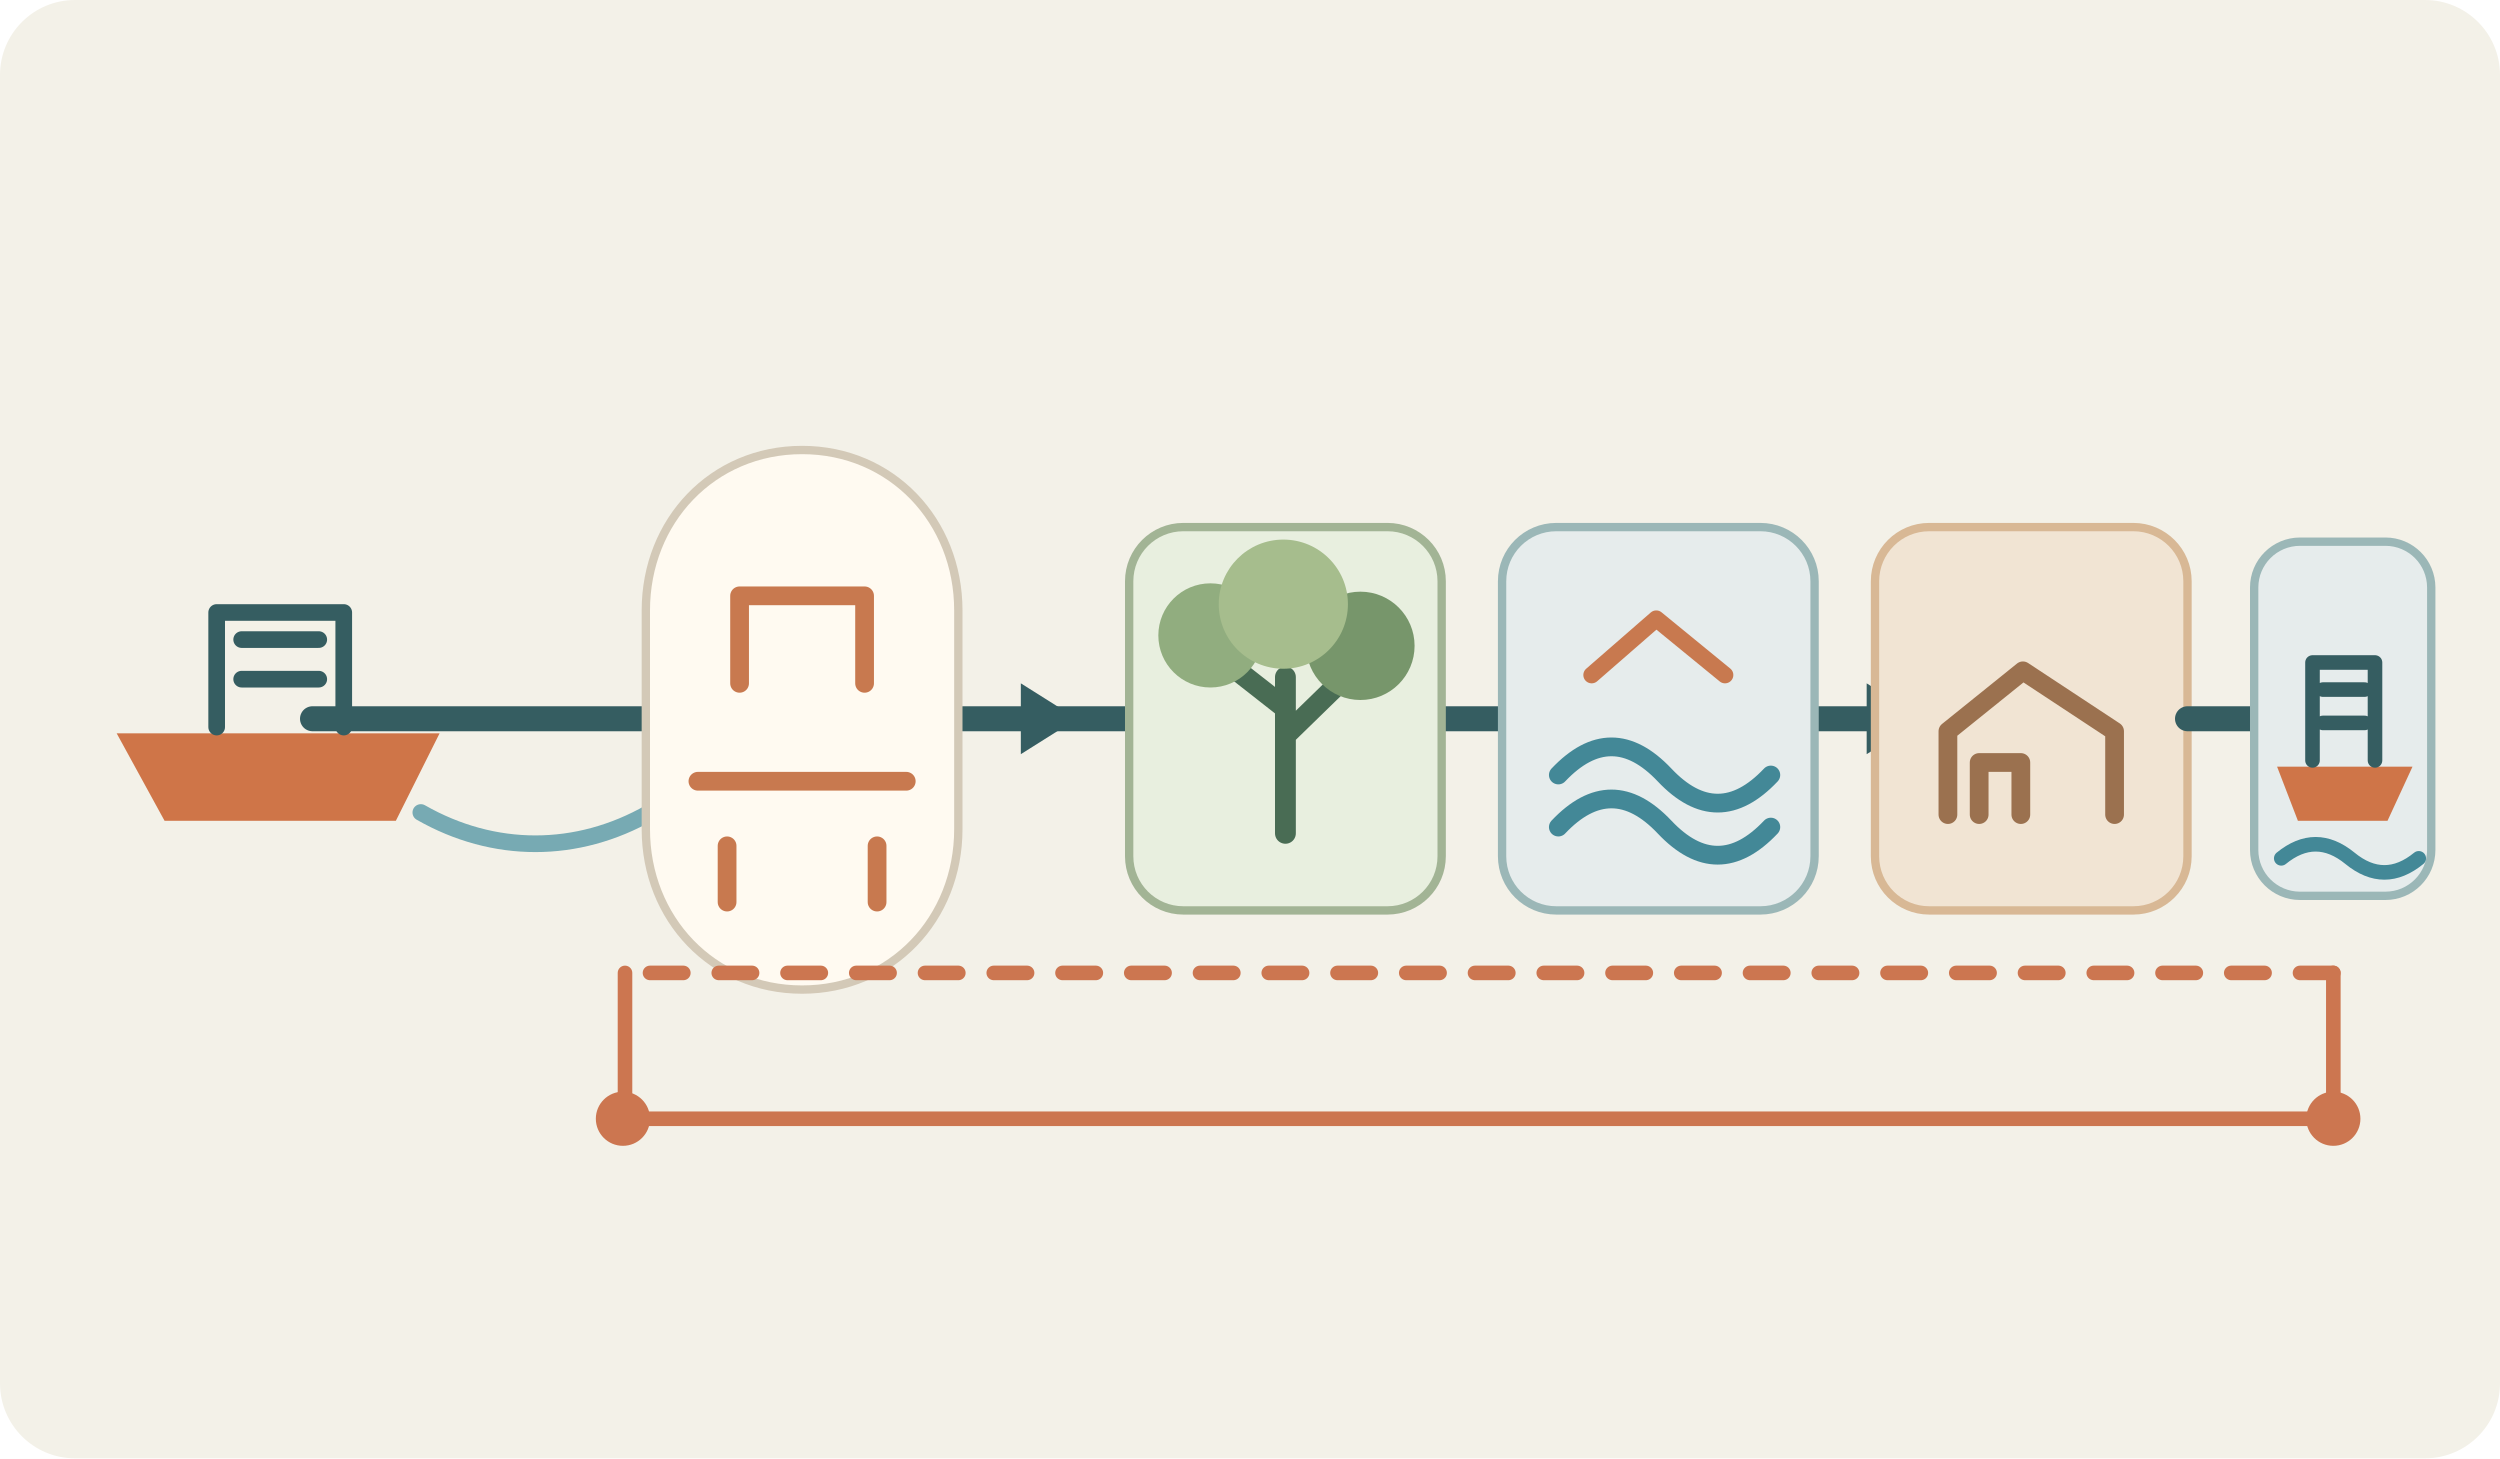
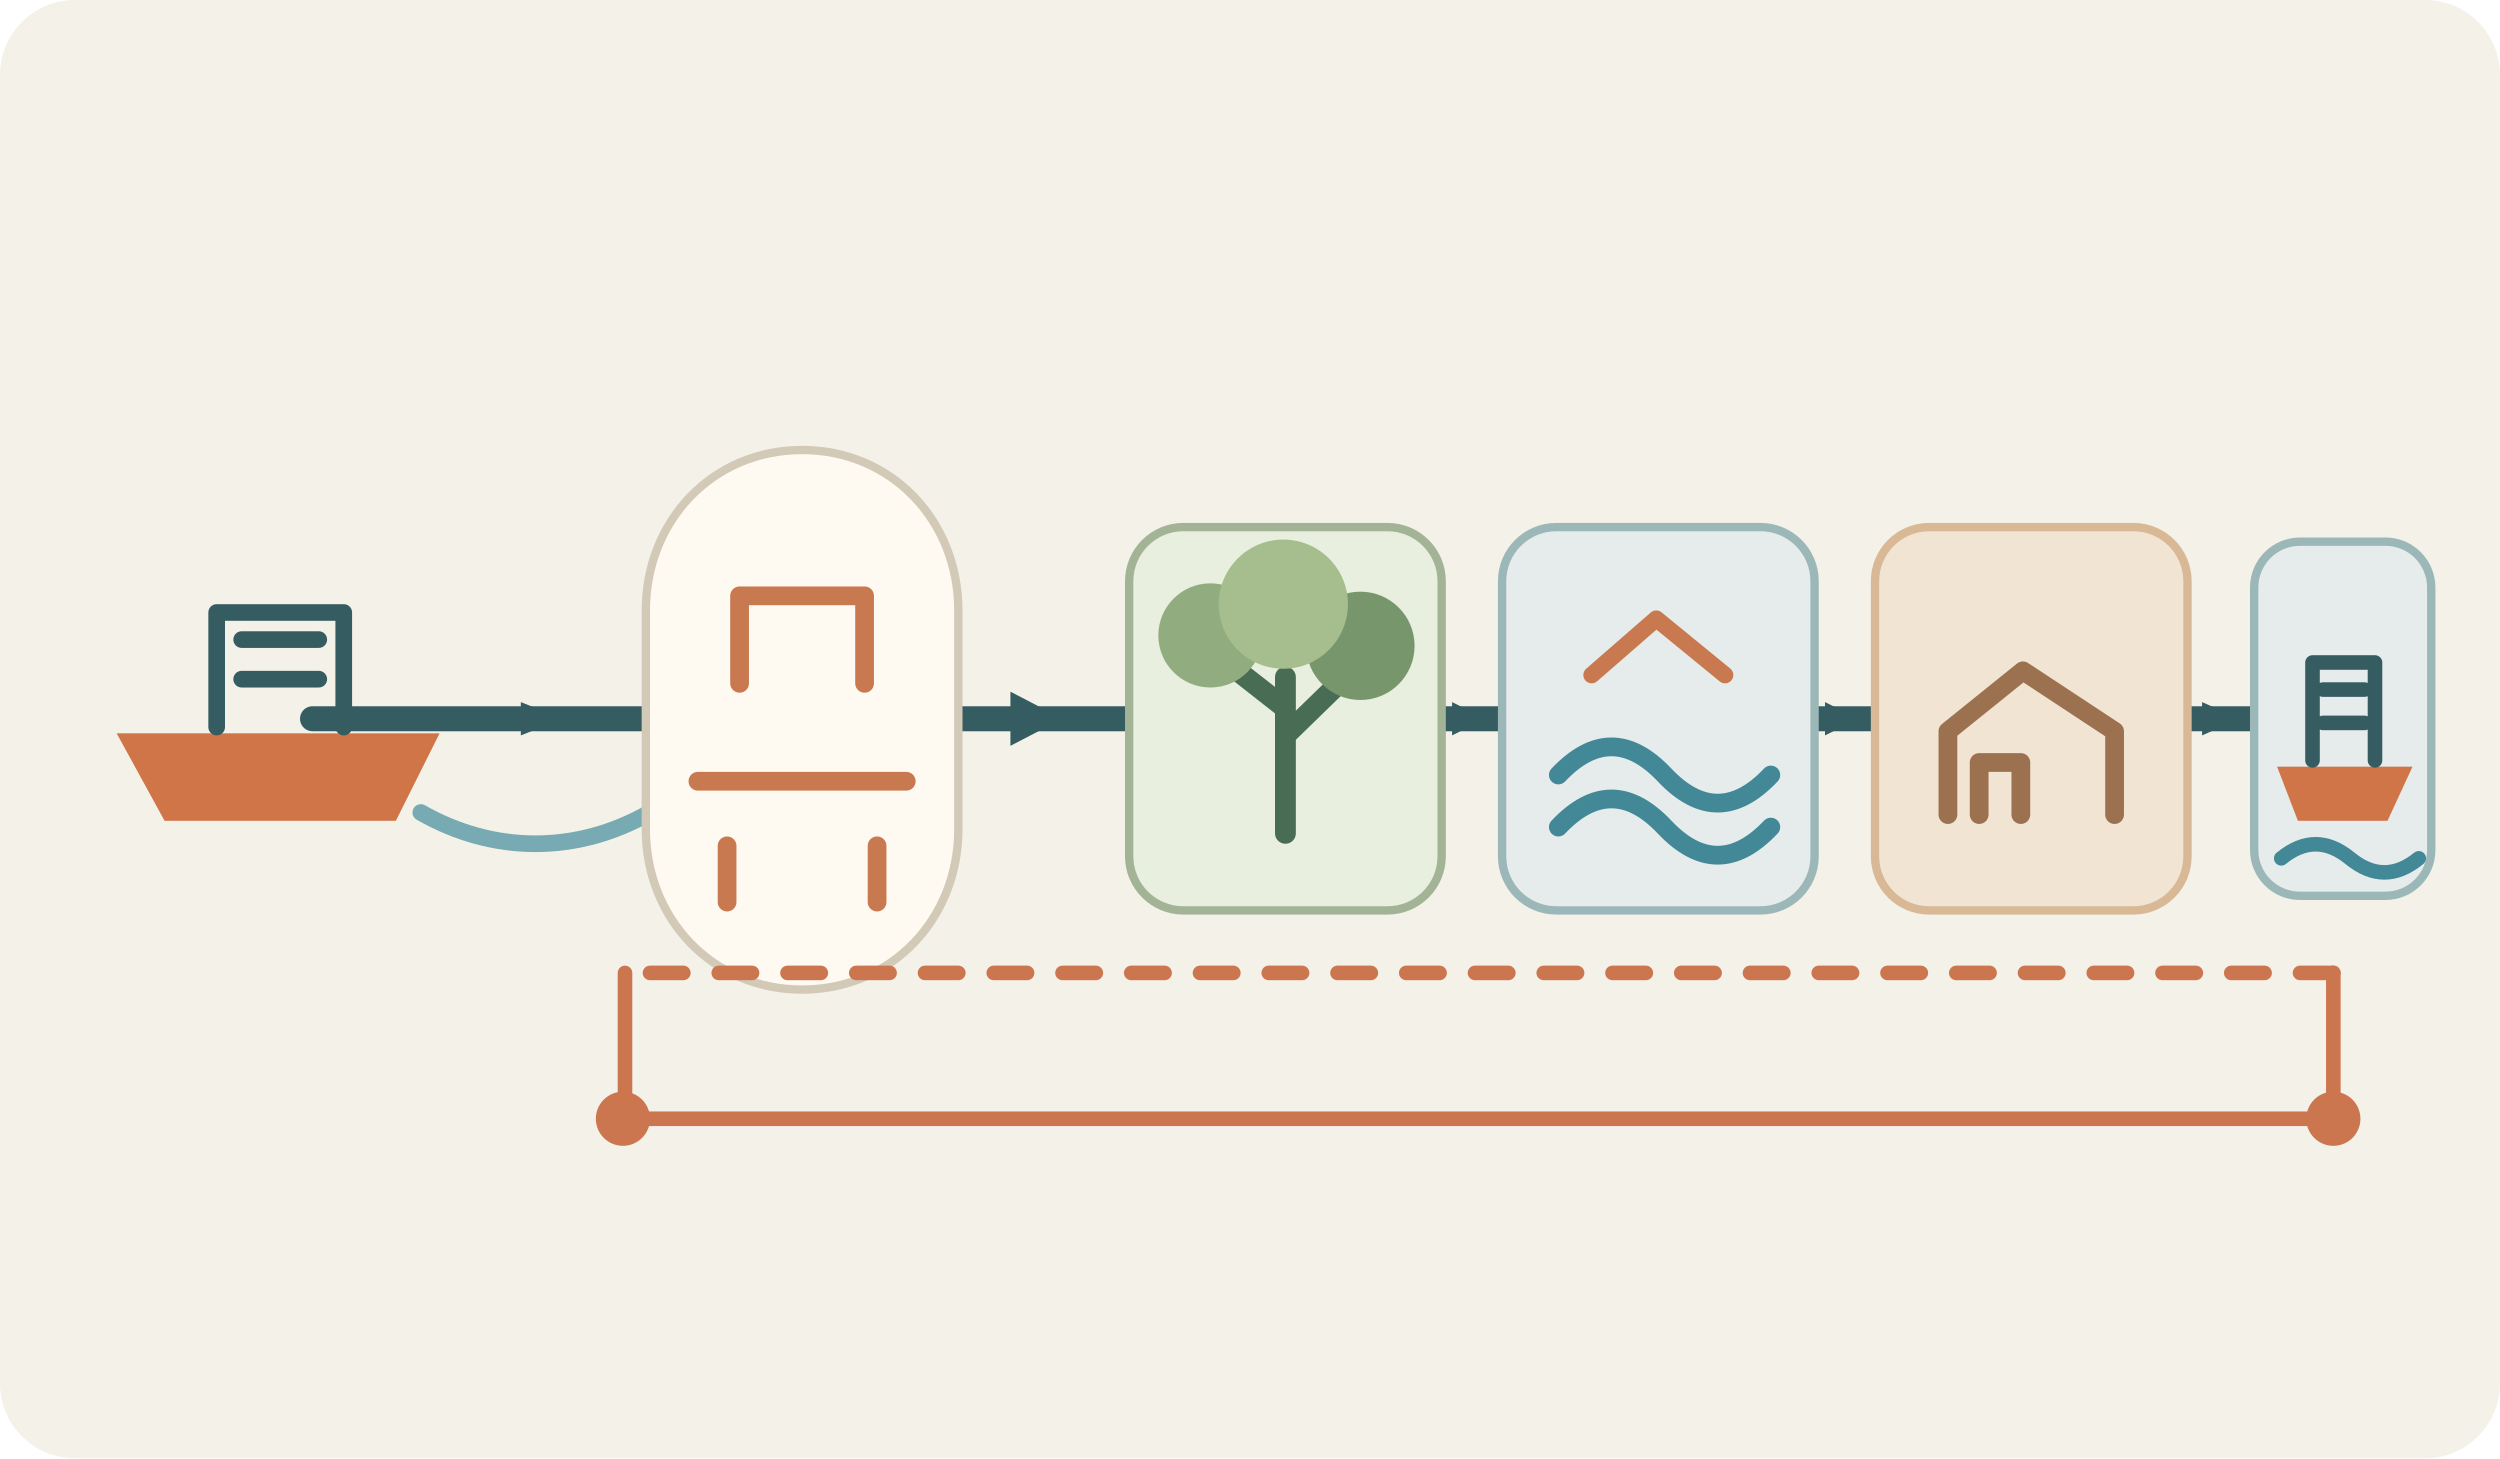
<svg xmlns="http://www.w3.org/2000/svg" width="1200" height="700" viewBox="0 0 1200 700" role="img">
  <rect width="1200" height="700" rx="36" fill="#f3f1e8" />
-   <path d="M150 345h216m0 0h178m0 0h178m0 0h178m0 0h126" fill="none" stroke="#355d61" stroke-width="12" stroke-linecap="round" />
-   <path d="m339 328 27 17-27 17m151-34 27 17-27 17m151-34 27 17-27 17m151-34 27 17-27 17m104-34 27 17-27 17" fill="#355d61" />
+   <path d="M150 345H1140" fill="none" stroke="#355d61" stroke-width="12" stroke-linecap="round" />
  <path d="M56 352h155l-21 42H79z" fill="#cf7548" />
  <path d="M104 349v-55h61v55m-49-42h37m-37 19h37" fill="none" stroke="#355d61" stroke-width="8" stroke-linecap="round" stroke-linejoin="round" />
  <path d="M202 390c35 20 75 20 110 0" fill="none" stroke="#77aab3" stroke-width="8" stroke-linecap="round" />
  <path d="M385 216c-43 0-75 34-75 77v105c0 43 32 77 75 77s75-34 75-77V293c0-43-32-77-75-77Z" fill="#fffaf1" stroke="#d3c9b7" stroke-width="4" />
  <path d="M355 328v-42h60v42m-80 47h100m-86 31v27m72-27v27" fill="none" stroke="#c8794f" stroke-width="9" stroke-linecap="round" stroke-linejoin="round" />
  <rect x="542" y="253" width="150" height="184" rx="26" fill="#e8efdf" stroke="#a2b495" stroke-width="4" />
  <path d="M617 400v-75m0 15-37-29m37 42 38-37" fill="none" stroke="#496c54" stroke-width="10" stroke-linecap="round" />
  <circle cx="581" cy="305" r="25" fill="#91ad7f" />
  <circle cx="653" cy="310" r="26" fill="#77966b" />
  <circle cx="616" cy="290" r="31" fill="#a6bd8d" />
  <rect x="721" y="253" width="150" height="184" rx="26" fill="#e6ecec" stroke="#9bb7b7" stroke-width="4" />
  <path d="M748 372c17-18 34-18 51 0s34 18 51 0m-102 25c17-18 34-18 51 0s34 18 51 0" fill="none" stroke="#438897" stroke-width="9" stroke-linecap="round" />
  <path d="m764 324 31-27 33 27" fill="none" stroke="#c8794f" stroke-width="8" stroke-linecap="round" stroke-linejoin="round" />
  <rect x="900" y="253" width="150" height="184" rx="26" fill="#f1e4d3" stroke="#d8b895" stroke-width="4" />
  <path d="M935 391v-40m0 0 36-29 44 29v40m-65 0v-25h20v25" fill="none" stroke="#9b714f" stroke-width="9" stroke-linecap="round" stroke-linejoin="round" />
-   <path d="M1050 345h54" fill="none" stroke="#355d61" stroke-width="12" stroke-linecap="round" />
-   <path d="m1085 328 27 17-27 17" fill="#355d61" />
  <path d="M1120 467h-820" fill="none" stroke="#cc7650" stroke-width="7" stroke-dasharray="16 17" stroke-linecap="round" />
  <path d="M300 467v70h820v-70" fill="none" stroke="#cc7650" stroke-width="7" stroke-linecap="round" stroke-linejoin="round" />
  <circle cx="299" cy="537" r="13" fill="#cc7650" />
  <circle cx="1120" cy="537" r="13" fill="#cc7650" />
  <rect x="1082" y="260" width="85" height="170" rx="22" fill="#e6ecec" stroke="#9bb7b7" stroke-width="4" />
  <path d="M1093 368h65l-12 26h-43z" fill="#cf7548" />
  <path d="M1110 365v-47h30v47m-25-34h20m-20 16h20" fill="none" stroke="#355d61" stroke-width="7" stroke-linecap="round" stroke-linejoin="round" />
  <path d="M1095 412c11-9 22-9 33 0s22 9 33 0" fill="none" stroke="#438897" stroke-width="7" stroke-linecap="round" />
+   <path d="M250 337 270 345 250 353Z M485 332 510 345 485 358Z M697 337 713 345 697 353Z M876 337 892 345 876 353Z M1057 337 1075 345 1057 353Z" fill="#355d61" />
</svg>
